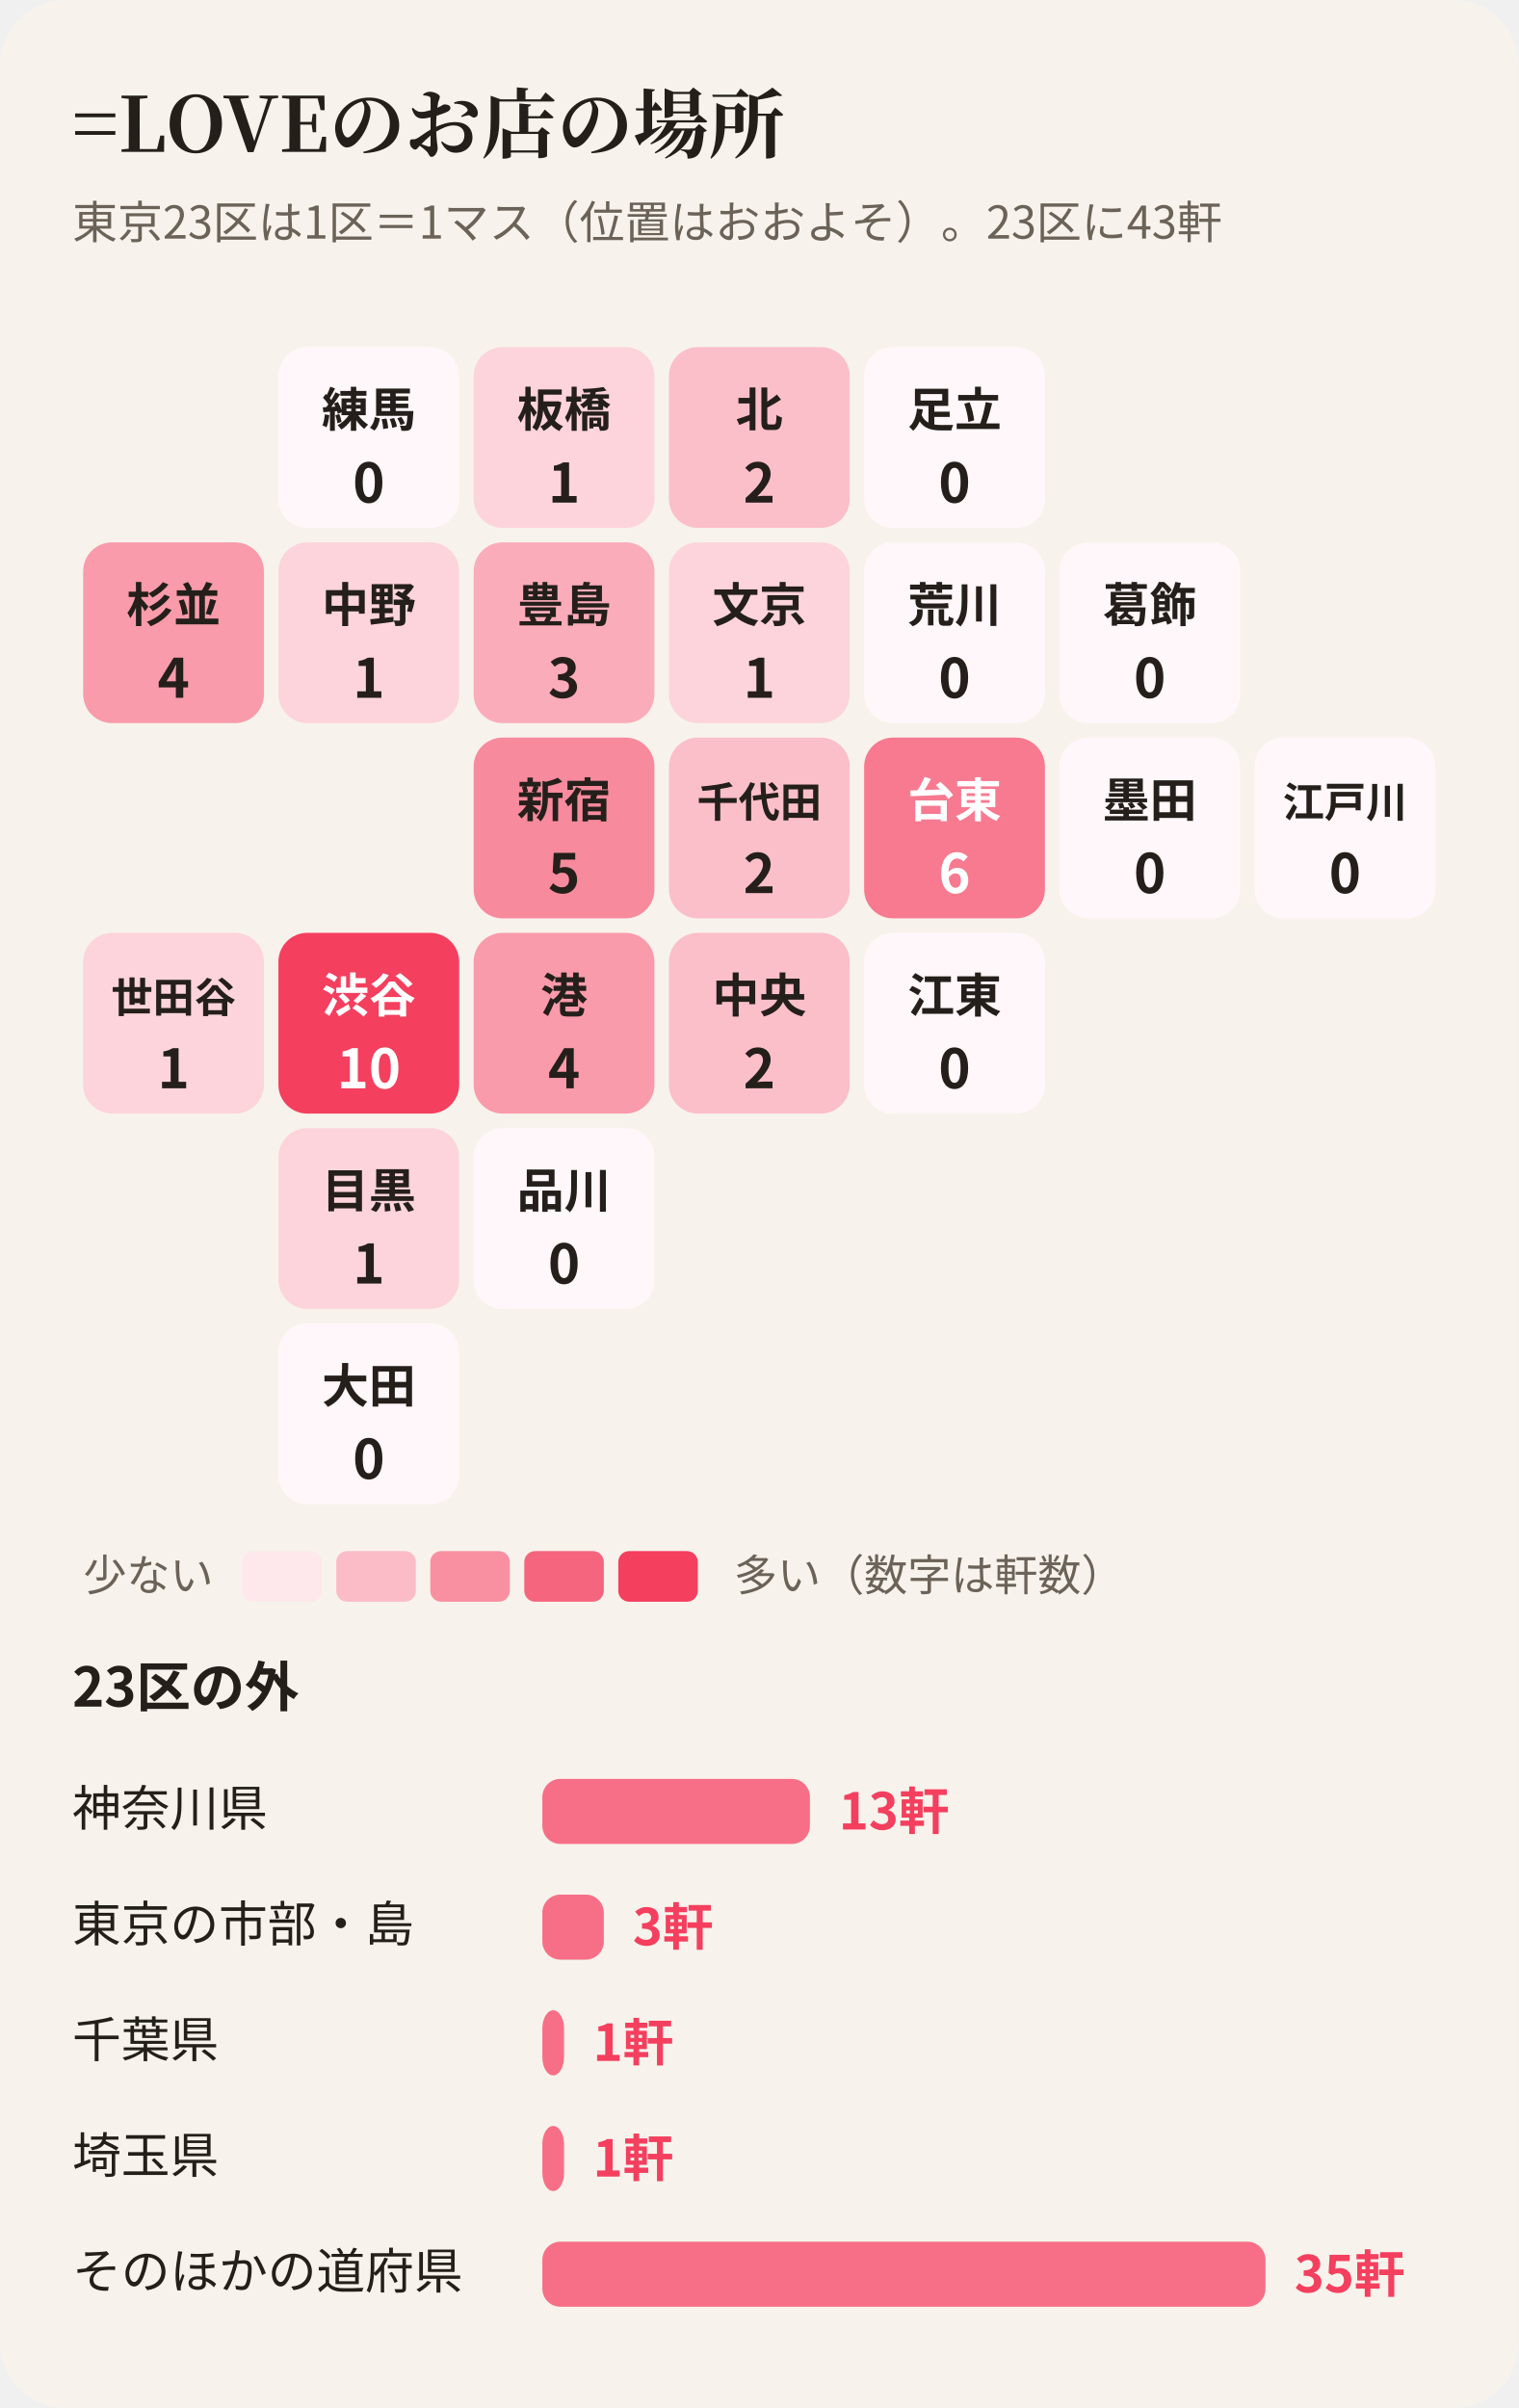
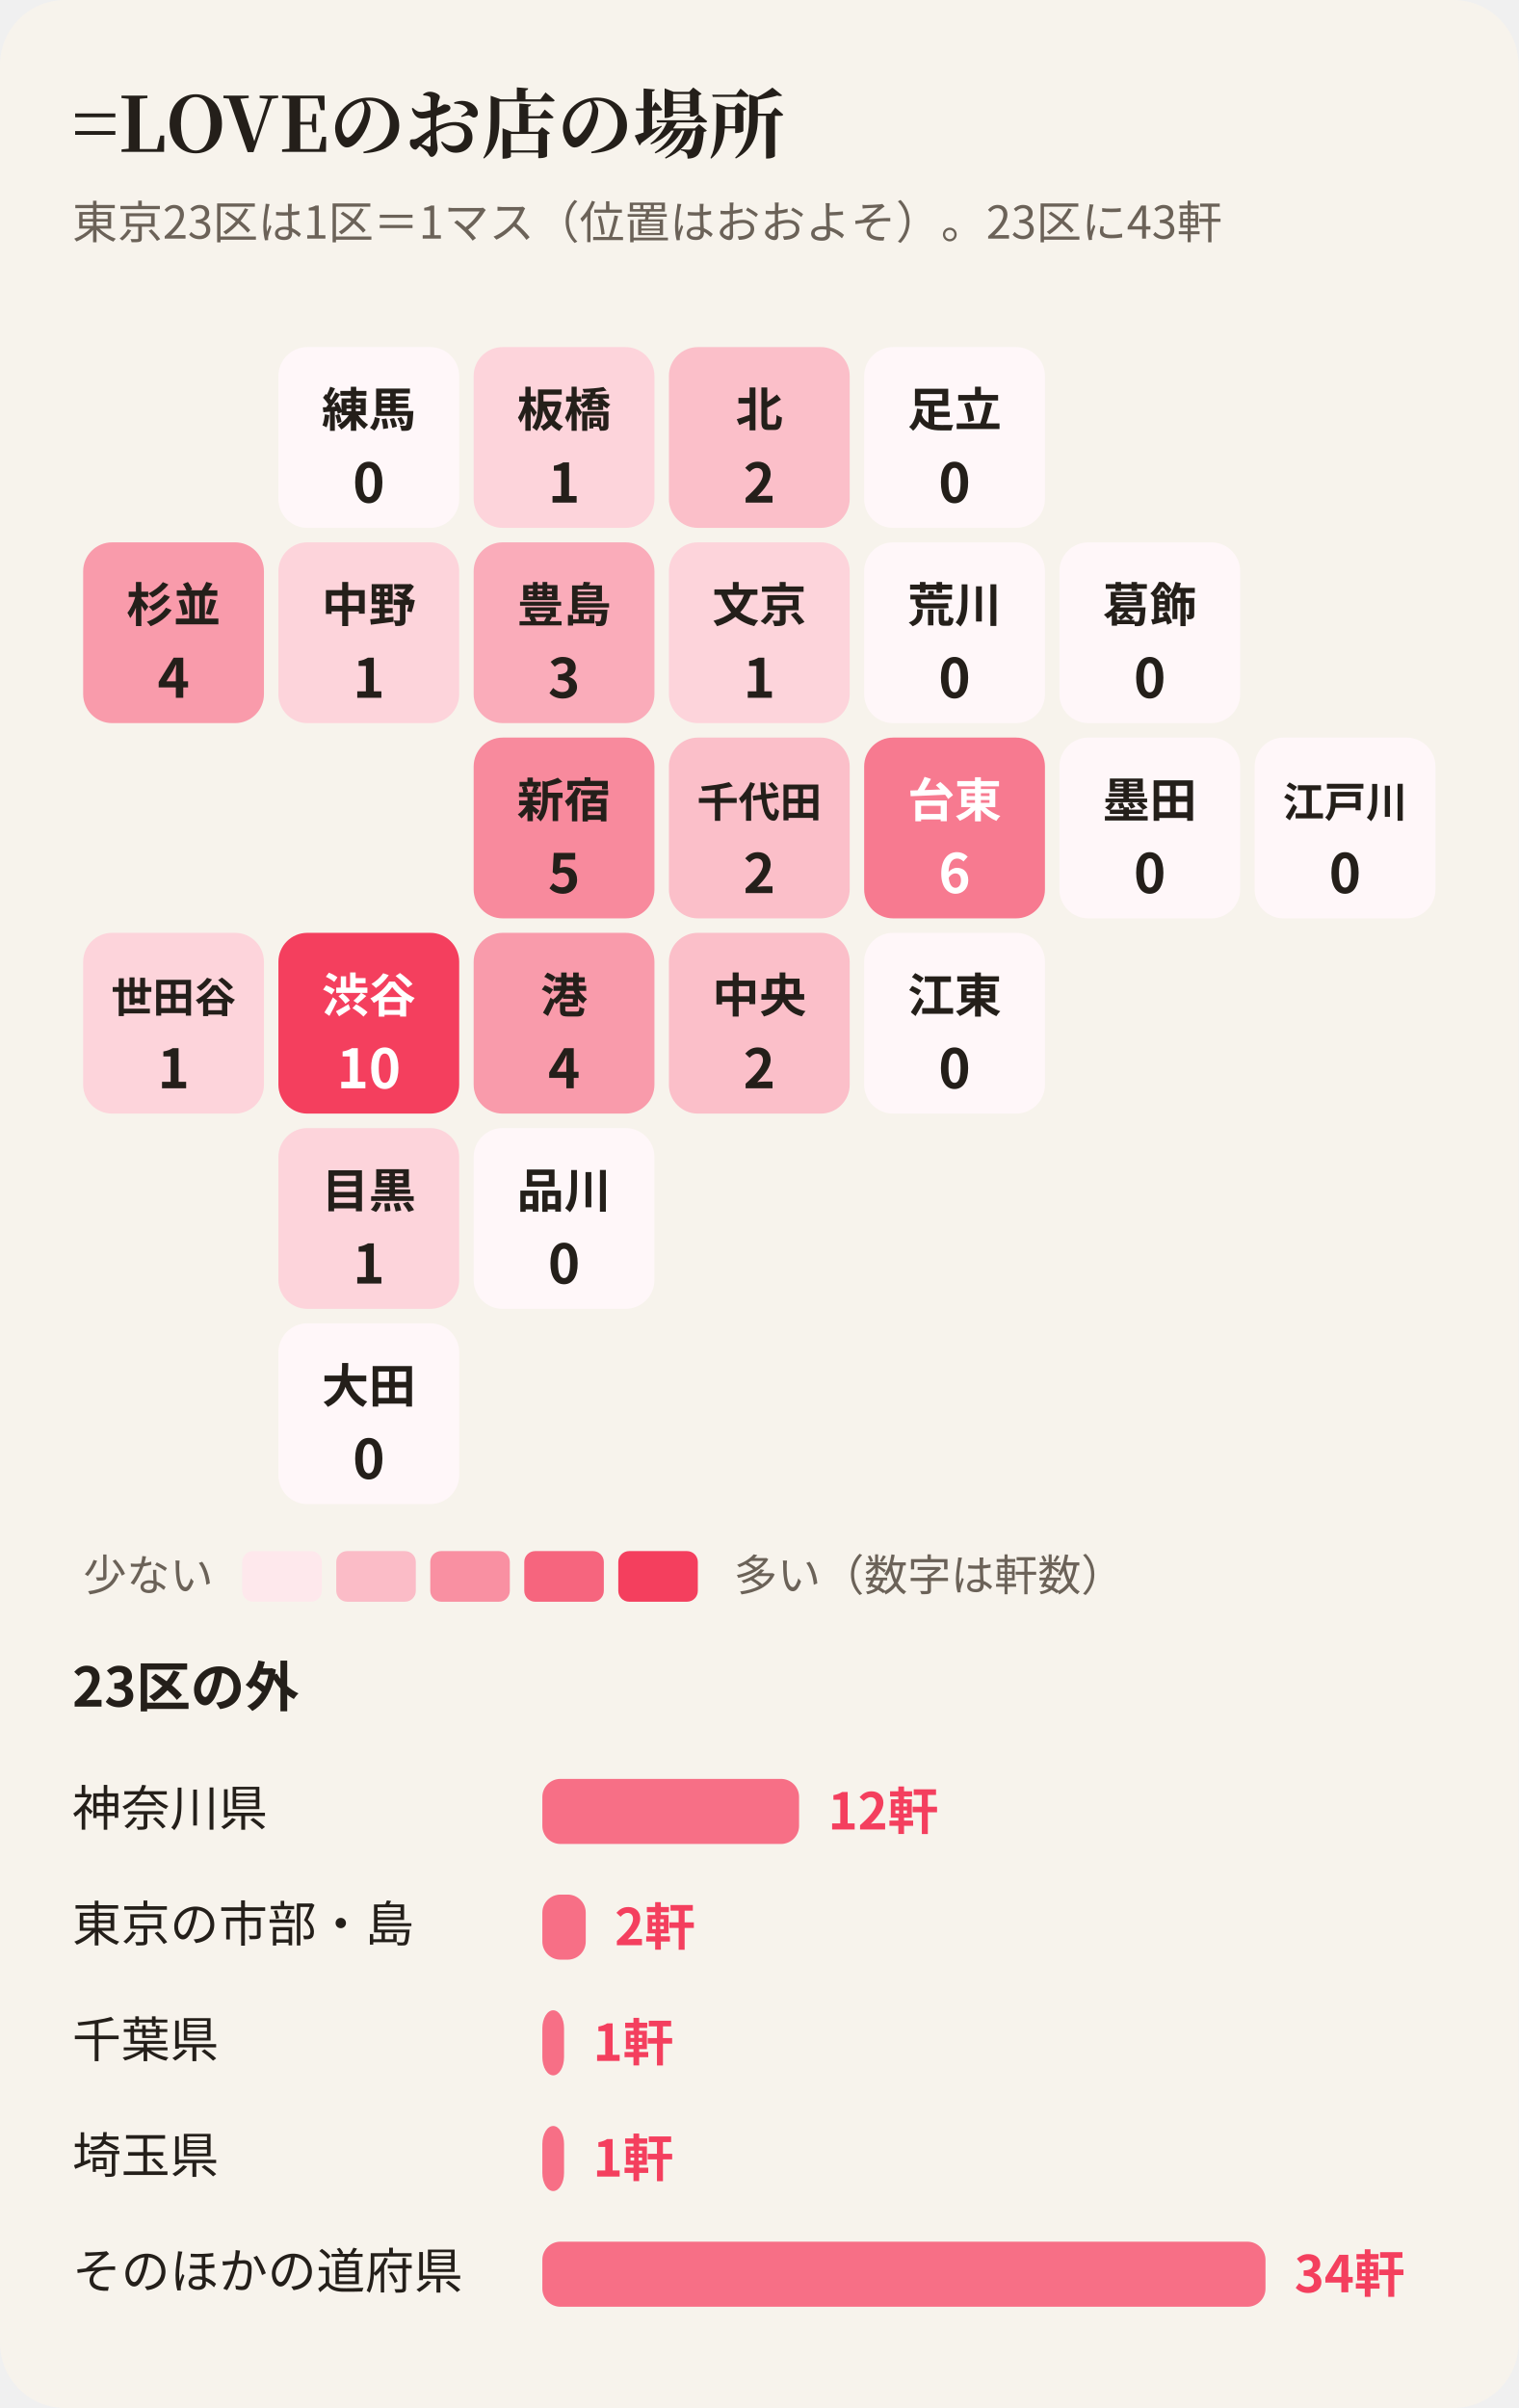
<svg xmlns="http://www.w3.org/2000/svg" viewBox="0 0 420 666" width="420" height="666" font-family="'Hiragino Sans','Noto Sans CJK JP','Noto Sans JP',sans-serif">
  <rect width="420" height="666" rx="18" fill="#F7F3EC" />
  <text x="20" y="42" font-size="21" font-weight="800" fill="#241F1A" font-family="'Hiragino Mincho ProN','Noto Serif CJK JP','Noto Serif JP',serif">=LOVEのお店の場所</text>
  <text x="20" y="66" font-size="12.5" fill="#6B6258">東京23区は1区＝1マス（位置はおおよそ）。23区に43軒</text>
  <rect x="77" y="96" width="50" height="50" rx="8" fill="#fff7f9" />
  <text x="102.0" y="118" font-size="13" font-weight="700" text-anchor="middle" fill="#241F1A">練馬</text>
  <text x="102.0" y="139" font-size="15" font-weight="800" text-anchor="middle" fill="#241F1A">0</text>
  <rect x="131" y="96" width="50" height="50" rx="8" fill="#fdd4db" />
  <text x="156.0" y="118" font-size="13" font-weight="700" text-anchor="middle" fill="#241F1A">板橋</text>
  <text x="156.0" y="139" font-size="15" font-weight="800" text-anchor="middle" fill="#241F1A">1</text>
  <rect x="185" y="96" width="50" height="50" rx="8" fill="#fbbfc9" />
  <text x="210.0" y="118" font-size="13" font-weight="700" text-anchor="middle" fill="#241F1A">北</text>
  <text x="210.0" y="139" font-size="15" font-weight="800" text-anchor="middle" fill="#241F1A">2</text>
  <rect x="239" y="96" width="50" height="50" rx="8" fill="#fff7f9" />
  <text x="264.0" y="118" font-size="13" font-weight="700" text-anchor="middle" fill="#241F1A">足立</text>
  <text x="264.0" y="139" font-size="15" font-weight="800" text-anchor="middle" fill="#241F1A">0</text>
  <rect x="23" y="150" width="50" height="50" rx="8" fill="#f99bab" />
  <text x="48.0" y="172" font-size="13" font-weight="700" text-anchor="middle" fill="#241F1A">杉並</text>
  <text x="48.0" y="193" font-size="15" font-weight="800" text-anchor="middle" fill="#241F1A">4</text>
  <rect x="77" y="150" width="50" height="50" rx="8" fill="#fdd4db" />
  <text x="102.0" y="172" font-size="13" font-weight="700" text-anchor="middle" fill="#241F1A">中野</text>
  <text x="102.0" y="193" font-size="15" font-weight="800" text-anchor="middle" fill="#241F1A">1</text>
  <rect x="131" y="150" width="50" height="50" rx="8" fill="#faacba" />
  <text x="156.0" y="172" font-size="13" font-weight="700" text-anchor="middle" fill="#241F1A">豊島</text>
  <text x="156.0" y="193" font-size="15" font-weight="800" text-anchor="middle" fill="#241F1A">3</text>
  <rect x="185" y="150" width="50" height="50" rx="8" fill="#fdd4db" />
  <text x="210.0" y="172" font-size="13" font-weight="700" text-anchor="middle" fill="#241F1A">文京</text>
  <text x="210.0" y="193" font-size="15" font-weight="800" text-anchor="middle" fill="#241F1A">1</text>
  <rect x="239" y="150" width="50" height="50" rx="8" fill="#fff7f9" />
  <text x="264.0" y="172" font-size="13" font-weight="700" text-anchor="middle" fill="#241F1A">荒川</text>
  <text x="264.0" y="193" font-size="15" font-weight="800" text-anchor="middle" fill="#241F1A">0</text>
  <rect x="293" y="150" width="50" height="50" rx="8" fill="#fff7f9" />
  <text x="318.0" y="172" font-size="13" font-weight="700" text-anchor="middle" fill="#241F1A">葛飾</text>
  <text x="318.0" y="193" font-size="15" font-weight="800" text-anchor="middle" fill="#241F1A">0</text>
  <rect x="131" y="204" width="50" height="50" rx="8" fill="#f88a9d" />
  <text x="156.0" y="226" font-size="13" font-weight="700" text-anchor="middle" fill="#241F1A">新宿</text>
  <text x="156.0" y="247" font-size="15" font-weight="800" text-anchor="middle" fill="#241F1A">5</text>
  <rect x="185" y="204" width="50" height="50" rx="8" fill="#fbbfc9" />
  <text x="210.0" y="226" font-size="11.5" font-weight="700" text-anchor="middle" fill="#241F1A">千代田</text>
  <text x="210.0" y="247" font-size="15" font-weight="800" text-anchor="middle" fill="#241F1A">2</text>
  <rect x="239" y="204" width="50" height="50" rx="8" fill="#f77a90" />
  <text x="264.0" y="226" font-size="13" font-weight="700" text-anchor="middle" fill="#fff">台東</text>
  <text x="264.0" y="247" font-size="15" font-weight="800" text-anchor="middle" fill="#fff">6</text>
  <rect x="293" y="204" width="50" height="50" rx="8" fill="#fff7f9" />
  <text x="318.0" y="226" font-size="13" font-weight="700" text-anchor="middle" fill="#241F1A">墨田</text>
  <text x="318.0" y="247" font-size="15" font-weight="800" text-anchor="middle" fill="#241F1A">0</text>
  <rect x="347" y="204" width="50" height="50" rx="8" fill="#fff7f9" />
  <text x="372.0" y="226" font-size="11.5" font-weight="700" text-anchor="middle" fill="#241F1A">江戸川</text>
  <text x="372.0" y="247" font-size="15" font-weight="800" text-anchor="middle" fill="#241F1A">0</text>
  <rect x="23" y="258" width="50" height="50" rx="8" fill="#fdd4db" />
  <text x="48.0" y="280" font-size="11.5" font-weight="700" text-anchor="middle" fill="#241F1A">世田谷</text>
  <text x="48.0" y="301" font-size="15" font-weight="800" text-anchor="middle" fill="#241F1A">1</text>
  <rect x="77" y="258" width="50" height="50" rx="8" fill="#f43f5e" />
  <text x="102.0" y="280" font-size="13" font-weight="700" text-anchor="middle" fill="#fff">渋谷</text>
  <text x="102.0" y="301" font-size="15" font-weight="800" text-anchor="middle" fill="#fff">10</text>
  <rect x="131" y="258" width="50" height="50" rx="8" fill="#f99bab" />
  <text x="156.0" y="280" font-size="13" font-weight="700" text-anchor="middle" fill="#241F1A">港</text>
  <text x="156.0" y="301" font-size="15" font-weight="800" text-anchor="middle" fill="#241F1A">4</text>
  <rect x="185" y="258" width="50" height="50" rx="8" fill="#fbbfc9" />
  <text x="210.0" y="280" font-size="13" font-weight="700" text-anchor="middle" fill="#241F1A">中央</text>
  <text x="210.0" y="301" font-size="15" font-weight="800" text-anchor="middle" fill="#241F1A">2</text>
  <rect x="239" y="258" width="50" height="50" rx="8" fill="#fff7f9" />
  <text x="264.0" y="280" font-size="13" font-weight="700" text-anchor="middle" fill="#241F1A">江東</text>
  <text x="264.0" y="301" font-size="15" font-weight="800" text-anchor="middle" fill="#241F1A">0</text>
  <rect x="77" y="312" width="50" height="50" rx="8" fill="#fdd4db" />
  <text x="102.0" y="334" font-size="13" font-weight="700" text-anchor="middle" fill="#241F1A">目黒</text>
  <text x="102.0" y="355" font-size="15" font-weight="800" text-anchor="middle" fill="#241F1A">1</text>
  <rect x="131" y="312" width="50" height="50" rx="8" fill="#fff7f9" />
  <text x="156.0" y="334" font-size="13" font-weight="700" text-anchor="middle" fill="#241F1A">品川</text>
  <text x="156.0" y="355" font-size="15" font-weight="800" text-anchor="middle" fill="#241F1A">0</text>
  <rect x="77" y="366" width="50" height="50" rx="8" fill="#fff7f9" />
  <text x="102.0" y="388" font-size="13" font-weight="700" text-anchor="middle" fill="#241F1A">大田</text>
  <text x="102.0" y="409" font-size="15" font-weight="800" text-anchor="middle" fill="#241F1A">0</text>
  <text x="23" y="440" font-size="12" fill="#6B6258">少ない</text>
  <rect x="67" y="429" width="22" height="14" rx="3" fill="#fee8ec" />
  <rect x="93" y="429" width="22" height="14" rx="3" fill="#fbbcc7" />
  <rect x="119" y="429" width="22" height="14" rx="3" fill="#f990a2" />
  <rect x="145" y="429" width="22" height="14" rx="3" fill="#f6657e" />
  <rect x="171" y="429" width="22" height="14" rx="3" fill="#f43f5e" />
  <text x="203" y="440" font-size="12" fill="#6B6258">多い（数字は軒数）</text>
  <text x="20" y="472" font-size="15" font-weight="800" fill="#241F1A">23区の外</text>
  <text x="20" y="505" font-size="13.5" fill="#241F1A">神奈川県</text>
-   <rect x="150" y="492" width="74" height="18" rx="5" fill="#f76f86" />
-   <text x="232" y="506" font-size="14" font-weight="800" fill="#f43f5e">13軒</text>
+   <rect x="150" y="492" width="71" height="18" rx="5" fill="#f76f86" />
+   <text x="229" y="506" font-size="14" font-weight="800" fill="#f43f5e">12軒</text>
  <text x="20" y="537" font-size="13.5" fill="#241F1A">東京の市部・島</text>
-   <rect x="150" y="524" width="17" height="18" rx="5" fill="#f76f86" />
-   <text x="175" y="538" font-size="14" font-weight="800" fill="#f43f5e">3軒</text>
+   <rect x="150" y="524" width="12" height="18" rx="5" fill="#f76f86" />
+   <text x="170" y="538" font-size="14" font-weight="800" fill="#f43f5e">2軒</text>
  <text x="20" y="569" font-size="13.5" fill="#241F1A">千葉県</text>
  <rect x="150" y="556" width="6" height="18" rx="5" fill="#f76f86" />
  <text x="164" y="570" font-size="14" font-weight="800" fill="#f43f5e">1軒</text>
  <text x="20" y="601" font-size="13.5" fill="#241F1A">埼玉県</text>
  <rect x="150" y="588" width="6" height="18" rx="5" fill="#f76f86" />
  <text x="164" y="602" font-size="14" font-weight="800" fill="#f43f5e">1軒</text>
  <text x="20" y="633" font-size="13.5" fill="#241F1A">そのほかの道府県</text>
  <rect x="150" y="620" width="200" height="18" rx="5" fill="#f76f86" />
-   <text x="358" y="634" font-size="14" font-weight="800" fill="#f43f5e">35軒</text>
+   <text x="358" y="634" font-size="14" font-weight="800" fill="#f43f5e">34軒</text>
</svg>
